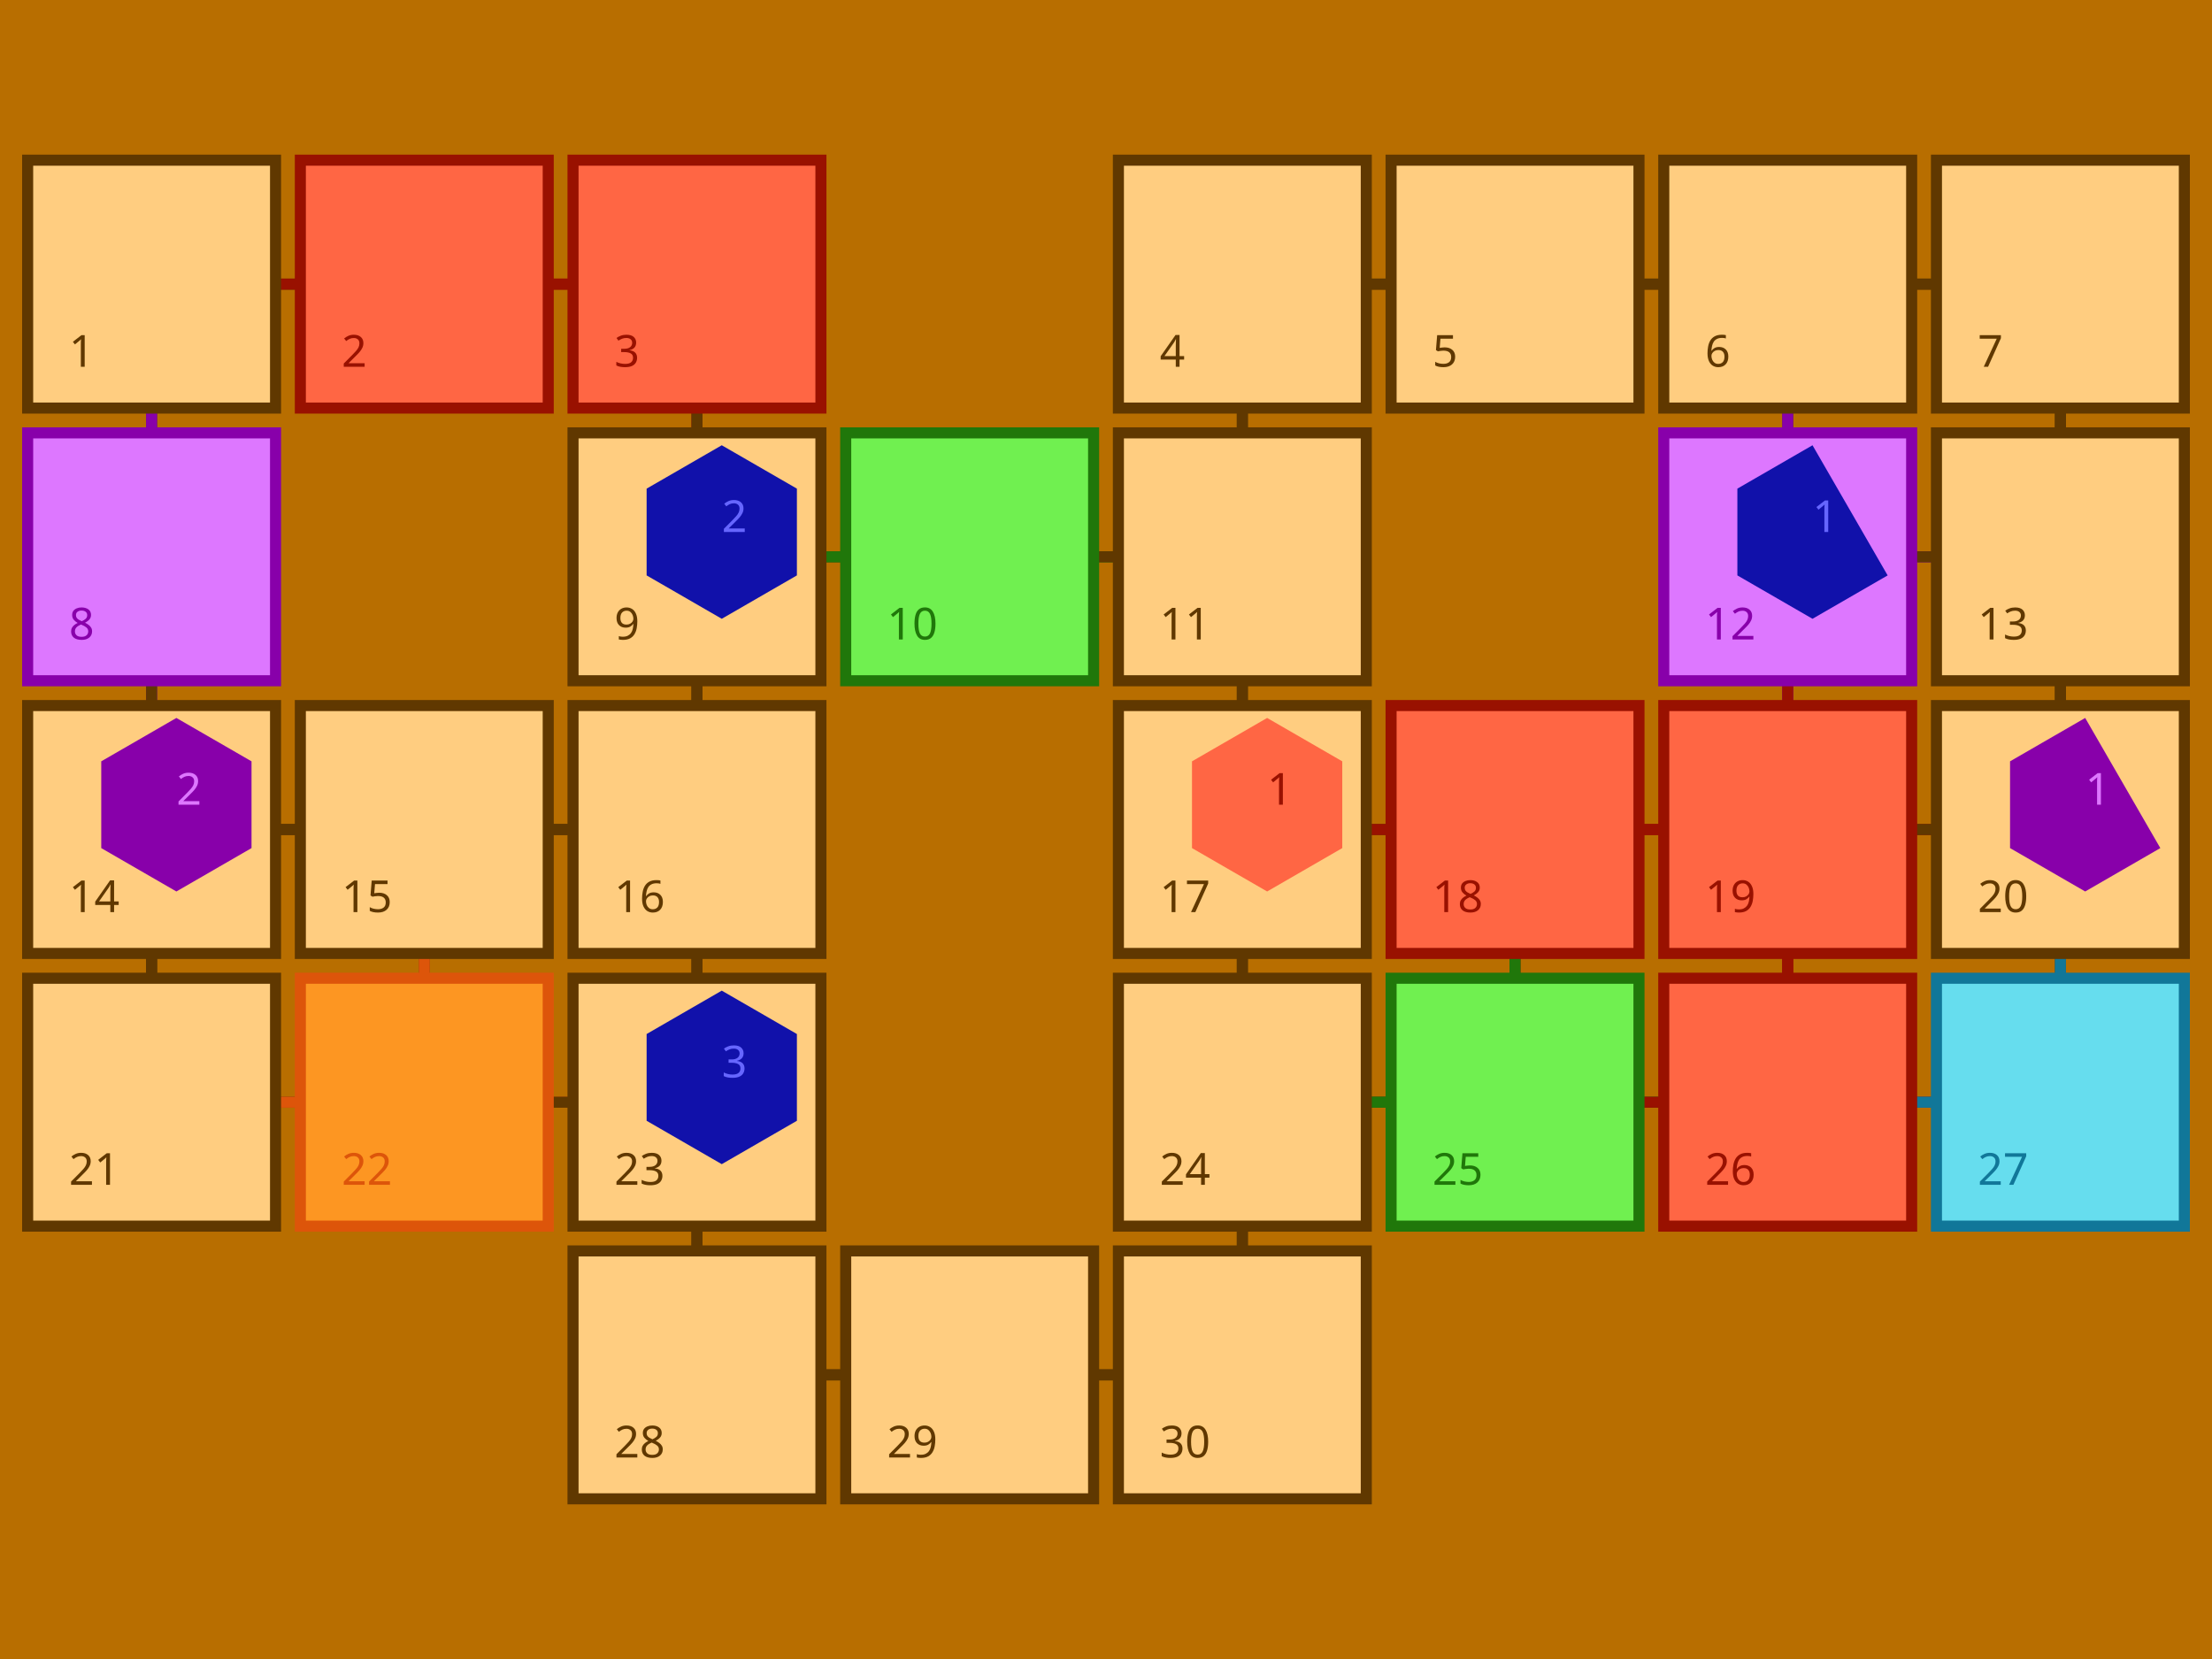
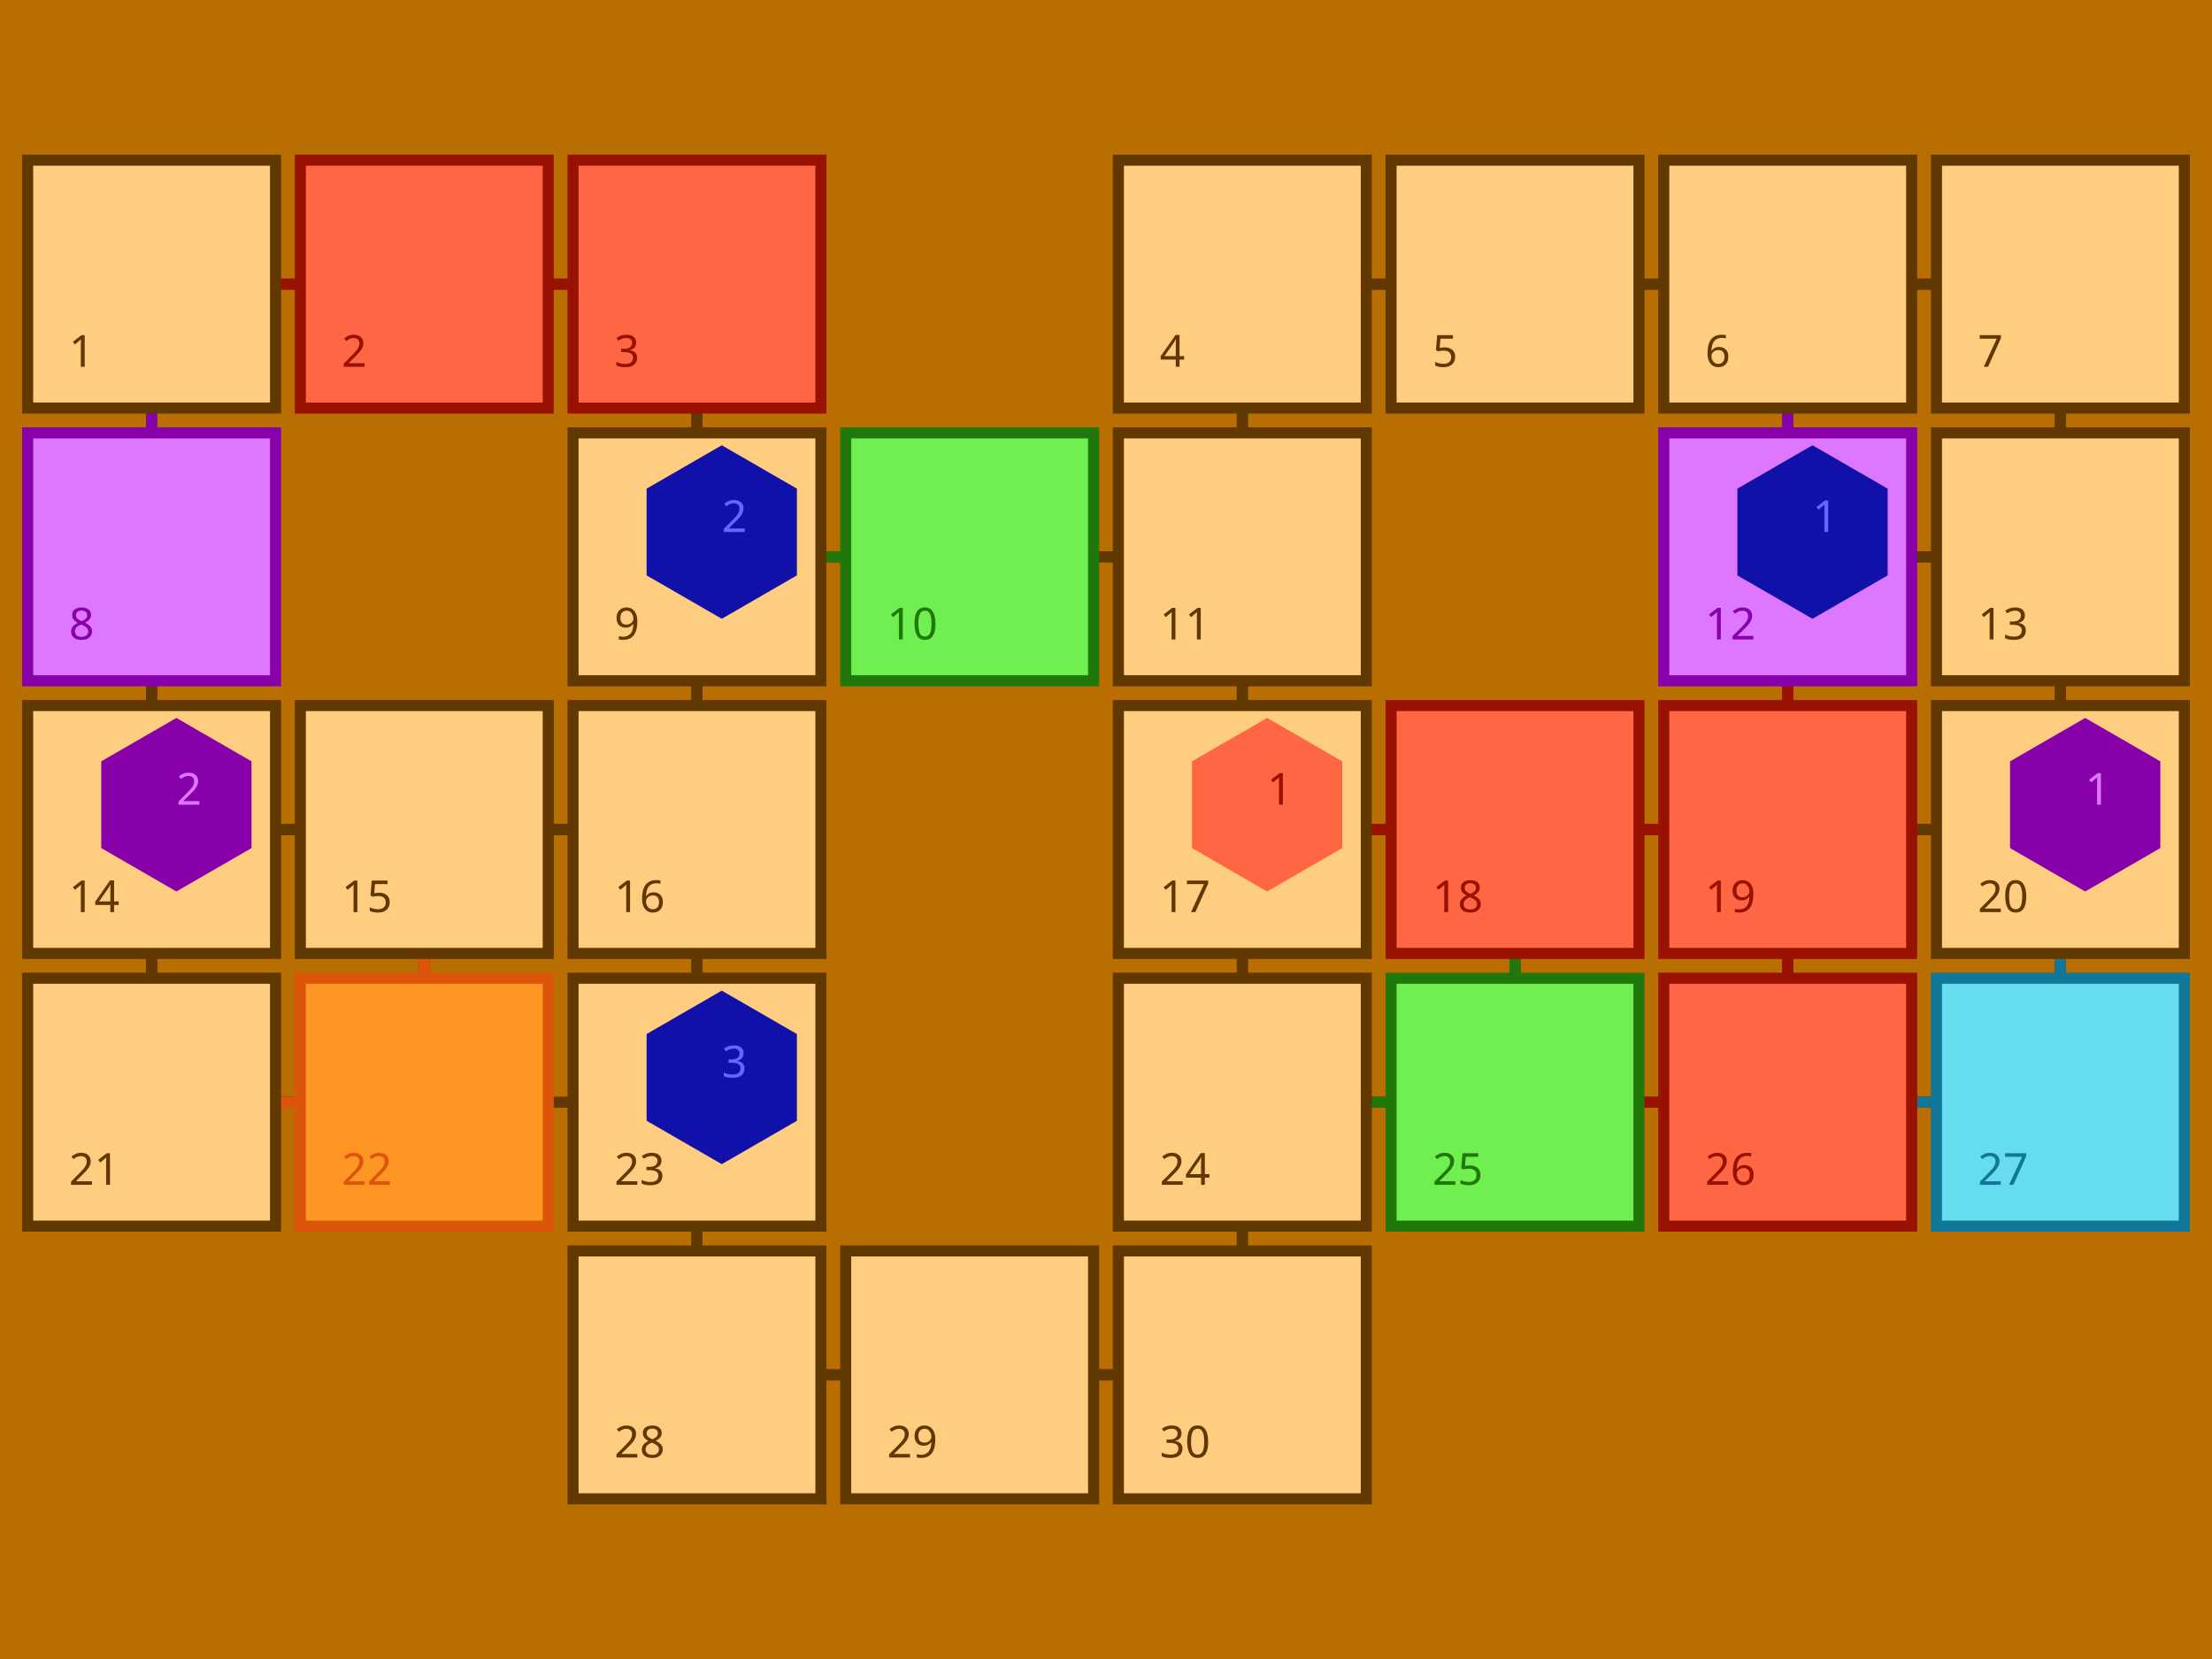
<svg width="800" height="600">
  <polygon points="0,0 0,600 800,600 800,0" fill="#b86e00" />
  <circle r="4" cx="54.828" cy="102.759" fill="#603800" />
  <circle r="4" cx="153.448" cy="102.759" fill="#991100" />
  <circle r="4" cx="252.069" cy="102.759" fill="#991100" />
  <circle r="4" cx="449.31" cy="102.759" fill="#603800" />
  <circle r="4" cx="547.931" cy="102.759" fill="#603800" />
  <circle r="4" cx="646.552" cy="102.759" fill="#603800" />
  <circle r="4" cx="745.172" cy="102.759" fill="#603800" />
  <circle r="4" cx="54.828" cy="201.379" fill="#8800aa" />
  <circle r="4" cx="252.069" cy="201.379" fill="#603800" />
  <circle r="4" cx="350.69" cy="201.379" fill="#20770a" />
  <circle r="4" cx="449.31" cy="201.379" fill="#603800" />
  <circle r="4" cx="646.552" cy="201.379" fill="#8800aa" />
  <circle r="4" cx="745.172" cy="201.379" fill="#603800" />
  <circle r="4" cx="54.828" cy="300.0" fill="#603800" />
  <circle r="4" cx="153.448" cy="300.0" fill="#603800" />
  <circle r="4" cx="252.069" cy="300.0" fill="#603800" />
  <circle r="4" cx="449.31" cy="300.0" fill="#603800" />
  <circle r="4" cx="547.931" cy="300.0" fill="#991100" />
  <circle r="4" cx="646.552" cy="300.0" fill="#991100" />
  <circle r="4" cx="745.172" cy="300.0" fill="#603800" />
  <circle r="4" cx="54.828" cy="398.621" fill="#603800" />
  <circle r="4" cx="153.448" cy="398.621" fill="#dd550a" />
  <circle r="4" cx="252.069" cy="398.621" fill="#603800" />
  <circle r="4" cx="449.31" cy="398.621" fill="#603800" />
  <circle r="4" cx="547.931" cy="398.621" fill="#20770a" />
  <circle r="4" cx="646.552" cy="398.621" fill="#991100" />
  <circle r="4" cx="745.172" cy="398.621" fill="#117799" />
  <circle r="4" cx="252.069" cy="497.241" fill="#603800" />
  <circle r="4" cx="350.69" cy="497.241" fill="#603800" />
  <circle r="4" cx="449.31" cy="497.241" fill="#603800" />
  <line x1="54.828" y1="102.759" x2="54.828" y2="102.759" style="stroke:#603800;stroke-width:4" />
  <line x1="54.828" y1="102.759" x2="153.448" y2="102.759" style="stroke:#603800;stroke-width:4" />
  <line x1="54.828" y1="102.759" x2="54.828" y2="201.379" style="stroke:#603800;stroke-width:4" />
  <line x1="153.448" y1="102.759" x2="54.828" y2="102.759" style="stroke:#991100;stroke-width:4" />
  <line x1="153.448" y1="102.759" x2="153.448" y2="102.759" style="stroke:#991100;stroke-width:4" />
  <line x1="153.448" y1="102.759" x2="252.069" y2="102.759" style="stroke:#991100;stroke-width:4" />
  <line x1="252.069" y1="102.759" x2="153.448" y2="102.759" style="stroke:#991100;stroke-width:4" />
  <line x1="252.069" y1="102.759" x2="252.069" y2="102.759" style="stroke:#991100;stroke-width:4" />
  <line x1="252.069" y1="102.759" x2="252.069" y2="201.379" style="stroke:#991100;stroke-width:4" />
  <line x1="449.31" y1="102.759" x2="449.31" y2="102.759" style="stroke:#603800;stroke-width:4" />
  <line x1="449.31" y1="102.759" x2="547.931" y2="102.759" style="stroke:#603800;stroke-width:4" />
  <line x1="449.31" y1="102.759" x2="449.31" y2="201.379" style="stroke:#603800;stroke-width:4" />
  <line x1="547.931" y1="102.759" x2="449.31" y2="102.759" style="stroke:#603800;stroke-width:4" />
  <line x1="547.931" y1="102.759" x2="547.931" y2="102.759" style="stroke:#603800;stroke-width:4" />
  <line x1="547.931" y1="102.759" x2="646.552" y2="102.759" style="stroke:#603800;stroke-width:4" />
  <line x1="646.552" y1="102.759" x2="547.931" y2="102.759" style="stroke:#603800;stroke-width:4" />
  <line x1="646.552" y1="102.759" x2="646.552" y2="102.759" style="stroke:#603800;stroke-width:4" />
  <line x1="646.552" y1="102.759" x2="745.172" y2="102.759" style="stroke:#603800;stroke-width:4" />
  <line x1="646.552" y1="102.759" x2="646.552" y2="201.379" style="stroke:#603800;stroke-width:4" />
  <line x1="745.172" y1="102.759" x2="646.552" y2="102.759" style="stroke:#603800;stroke-width:4" />
  <line x1="745.172" y1="102.759" x2="745.172" y2="102.759" style="stroke:#603800;stroke-width:4" />
  <line x1="745.172" y1="102.759" x2="745.172" y2="201.379" style="stroke:#603800;stroke-width:4" />
  <line x1="54.828" y1="201.379" x2="54.828" y2="102.759" style="stroke:#8800aa;stroke-width:4" />
  <line x1="54.828" y1="201.379" x2="54.828" y2="201.379" style="stroke:#8800aa;stroke-width:4" />
  <line x1="54.828" y1="201.379" x2="54.828" y2="300.0" style="stroke:#8800aa;stroke-width:4" />
  <line x1="252.069" y1="201.379" x2="252.069" y2="102.759" style="stroke:#603800;stroke-width:4" />
  <line x1="252.069" y1="201.379" x2="252.069" y2="201.379" style="stroke:#603800;stroke-width:4" />
  <line x1="252.069" y1="201.379" x2="350.69" y2="201.379" style="stroke:#603800;stroke-width:4" />
  <line x1="252.069" y1="201.379" x2="252.069" y2="300.0" style="stroke:#603800;stroke-width:4" />
  <line x1="350.69" y1="201.379" x2="252.069" y2="201.379" style="stroke:#20770a;stroke-width:4" />
  <line x1="350.69" y1="201.379" x2="350.69" y2="201.379" style="stroke:#20770a;stroke-width:4" />
  <line x1="350.69" y1="201.379" x2="449.31" y2="201.379" style="stroke:#20770a;stroke-width:4" />
  <line x1="449.31" y1="201.379" x2="449.31" y2="102.759" style="stroke:#603800;stroke-width:4" />
  <line x1="449.31" y1="201.379" x2="350.69" y2="201.379" style="stroke:#603800;stroke-width:4" />
  <line x1="449.31" y1="201.379" x2="449.31" y2="201.379" style="stroke:#603800;stroke-width:4" />
  <line x1="449.31" y1="201.379" x2="449.31" y2="300.0" style="stroke:#603800;stroke-width:4" />
  <line x1="646.552" y1="201.379" x2="646.552" y2="102.759" style="stroke:#8800aa;stroke-width:4" />
  <line x1="646.552" y1="201.379" x2="646.552" y2="201.379" style="stroke:#8800aa;stroke-width:4" />
  <line x1="646.552" y1="201.379" x2="745.172" y2="201.379" style="stroke:#8800aa;stroke-width:4" />
  <line x1="646.552" y1="201.379" x2="646.552" y2="300.0" style="stroke:#8800aa;stroke-width:4" />
  <line x1="745.172" y1="201.379" x2="745.172" y2="102.759" style="stroke:#603800;stroke-width:4" />
  <line x1="745.172" y1="201.379" x2="646.552" y2="201.379" style="stroke:#603800;stroke-width:4" />
  <line x1="745.172" y1="201.379" x2="745.172" y2="201.379" style="stroke:#603800;stroke-width:4" />
  <line x1="745.172" y1="201.379" x2="745.172" y2="300.0" style="stroke:#603800;stroke-width:4" />
  <line x1="54.828" y1="300.0" x2="54.828" y2="201.379" style="stroke:#603800;stroke-width:4" />
  <line x1="54.828" y1="300.0" x2="54.828" y2="300.0" style="stroke:#603800;stroke-width:4" />
  <line x1="54.828" y1="300.0" x2="153.448" y2="300.0" style="stroke:#603800;stroke-width:4" />
  <line x1="54.828" y1="300.0" x2="54.828" y2="398.621" style="stroke:#603800;stroke-width:4" />
  <line x1="153.448" y1="300.0" x2="54.828" y2="300.0" style="stroke:#603800;stroke-width:4" />
  <line x1="153.448" y1="300.0" x2="153.448" y2="300.0" style="stroke:#603800;stroke-width:4" />
  <line x1="153.448" y1="300.0" x2="252.069" y2="300.0" style="stroke:#603800;stroke-width:4" />
  <line x1="153.448" y1="300.0" x2="153.448" y2="398.621" style="stroke:#603800;stroke-width:4" />
  <line x1="252.069" y1="300.0" x2="252.069" y2="201.379" style="stroke:#603800;stroke-width:4" />
  <line x1="252.069" y1="300.0" x2="153.448" y2="300.0" style="stroke:#603800;stroke-width:4" />
  <line x1="252.069" y1="300.0" x2="252.069" y2="300.0" style="stroke:#603800;stroke-width:4" />
  <line x1="252.069" y1="300.0" x2="252.069" y2="398.621" style="stroke:#603800;stroke-width:4" />
  <line x1="449.31" y1="300.0" x2="449.31" y2="201.379" style="stroke:#603800;stroke-width:4" />
  <line x1="449.31" y1="300.0" x2="449.31" y2="300.0" style="stroke:#603800;stroke-width:4" />
  <line x1="449.31" y1="300.0" x2="547.931" y2="300.0" style="stroke:#603800;stroke-width:4" />
  <line x1="449.31" y1="300.0" x2="449.31" y2="398.621" style="stroke:#603800;stroke-width:4" />
  <line x1="547.931" y1="300.0" x2="449.31" y2="300.0" style="stroke:#991100;stroke-width:4" />
  <line x1="547.931" y1="300.0" x2="547.931" y2="300.0" style="stroke:#991100;stroke-width:4" />
  <line x1="547.931" y1="300.0" x2="646.552" y2="300.0" style="stroke:#991100;stroke-width:4" />
  <line x1="547.931" y1="300.0" x2="547.931" y2="398.621" style="stroke:#991100;stroke-width:4" />
  <line x1="646.552" y1="300.0" x2="646.552" y2="201.379" style="stroke:#991100;stroke-width:4" />
  <line x1="646.552" y1="300.0" x2="547.931" y2="300.0" style="stroke:#991100;stroke-width:4" />
  <line x1="646.552" y1="300.0" x2="646.552" y2="300.0" style="stroke:#991100;stroke-width:4" />
  <line x1="646.552" y1="300.0" x2="745.172" y2="300.0" style="stroke:#991100;stroke-width:4" />
  <line x1="646.552" y1="300.0" x2="646.552" y2="398.621" style="stroke:#991100;stroke-width:4" />
  <line x1="745.172" y1="300.0" x2="745.172" y2="201.379" style="stroke:#603800;stroke-width:4" />
  <line x1="745.172" y1="300.0" x2="646.552" y2="300.0" style="stroke:#603800;stroke-width:4" />
  <line x1="745.172" y1="300.0" x2="745.172" y2="300.0" style="stroke:#603800;stroke-width:4" />
  <line x1="745.172" y1="300.0" x2="745.172" y2="398.621" style="stroke:#603800;stroke-width:4" />
  <line x1="54.828" y1="398.621" x2="54.828" y2="300.0" style="stroke:#603800;stroke-width:4" />
  <line x1="54.828" y1="398.621" x2="54.828" y2="398.621" style="stroke:#603800;stroke-width:4" />
  <line x1="54.828" y1="398.621" x2="153.448" y2="398.621" style="stroke:#603800;stroke-width:4" />
  <line x1="153.448" y1="398.621" x2="153.448" y2="300.0" style="stroke:#dd550a;stroke-width:4" />
  <line x1="153.448" y1="398.621" x2="54.828" y2="398.621" style="stroke:#dd550a;stroke-width:4" />
  <line x1="153.448" y1="398.621" x2="153.448" y2="398.621" style="stroke:#dd550a;stroke-width:4" />
  <line x1="153.448" y1="398.621" x2="252.069" y2="398.621" style="stroke:#dd550a;stroke-width:4" />
  <line x1="252.069" y1="398.621" x2="252.069" y2="300.0" style="stroke:#603800;stroke-width:4" />
  <line x1="252.069" y1="398.621" x2="153.448" y2="398.621" style="stroke:#603800;stroke-width:4" />
  <line x1="252.069" y1="398.621" x2="252.069" y2="398.621" style="stroke:#603800;stroke-width:4" />
  <line x1="252.069" y1="398.621" x2="252.069" y2="497.241" style="stroke:#603800;stroke-width:4" />
  <line x1="449.31" y1="398.621" x2="449.31" y2="300.0" style="stroke:#603800;stroke-width:4" />
  <line x1="449.31" y1="398.621" x2="449.31" y2="398.621" style="stroke:#603800;stroke-width:4" />
  <line x1="449.31" y1="398.621" x2="547.931" y2="398.621" style="stroke:#603800;stroke-width:4" />
  <line x1="449.31" y1="398.621" x2="449.31" y2="497.241" style="stroke:#603800;stroke-width:4" />
  <line x1="547.931" y1="398.621" x2="547.931" y2="300.0" style="stroke:#20770a;stroke-width:4" />
  <line x1="547.931" y1="398.621" x2="449.31" y2="398.621" style="stroke:#20770a;stroke-width:4" />
  <line x1="547.931" y1="398.621" x2="547.931" y2="398.621" style="stroke:#20770a;stroke-width:4" />
  <line x1="547.931" y1="398.621" x2="646.552" y2="398.621" style="stroke:#20770a;stroke-width:4" />
  <line x1="646.552" y1="398.621" x2="646.552" y2="300.0" style="stroke:#991100;stroke-width:4" />
  <line x1="646.552" y1="398.621" x2="547.931" y2="398.621" style="stroke:#991100;stroke-width:4" />
  <line x1="646.552" y1="398.621" x2="646.552" y2="398.621" style="stroke:#991100;stroke-width:4" />
  <line x1="646.552" y1="398.621" x2="745.172" y2="398.621" style="stroke:#991100;stroke-width:4" />
  <line x1="745.172" y1="398.621" x2="745.172" y2="300.0" style="stroke:#117799;stroke-width:4" />
  <line x1="745.172" y1="398.621" x2="646.552" y2="398.621" style="stroke:#117799;stroke-width:4" />
  <line x1="745.172" y1="398.621" x2="745.172" y2="398.621" style="stroke:#117799;stroke-width:4" />
  <line x1="252.069" y1="497.241" x2="252.069" y2="398.621" style="stroke:#603800;stroke-width:4" />
  <line x1="252.069" y1="497.241" x2="252.069" y2="497.241" style="stroke:#603800;stroke-width:4" />
  <line x1="252.069" y1="497.241" x2="350.69" y2="497.241" style="stroke:#603800;stroke-width:4" />
  <line x1="350.69" y1="497.241" x2="252.069" y2="497.241" style="stroke:#603800;stroke-width:4" />
  <line x1="350.69" y1="497.241" x2="350.69" y2="497.241" style="stroke:#603800;stroke-width:4" />
  <line x1="350.69" y1="497.241" x2="449.31" y2="497.241" style="stroke:#603800;stroke-width:4" />
  <line x1="449.31" y1="497.241" x2="449.31" y2="398.621" style="stroke:#603800;stroke-width:4" />
  <line x1="449.31" y1="497.241" x2="350.69" y2="497.241" style="stroke:#603800;stroke-width:4" />
  <line x1="449.31" y1="497.241" x2="449.31" y2="497.241" style="stroke:#603800;stroke-width:4" />
  <polygon points="10.0,147.586 10.0,57.931 99.655,57.931 99.655,147.586" style="fill:#ffcd80;stroke:#603800;stroke-width:4" />
  <polygon points="108.621,147.586 108.621,57.931 198.276,57.931 198.276,147.586" style="fill:#ff6644;stroke:#991100;stroke-width:4" />
  <polygon points="207.241,147.586 207.241,57.931 296.897,57.931 296.897,147.586" style="fill:#ff6644;stroke:#991100;stroke-width:4" />
  <polygon points="404.483,147.586 404.483,57.931 494.138,57.931 494.138,147.586" style="fill:#ffcd80;stroke:#603800;stroke-width:4" />
  <polygon points="503.103,147.586 503.103,57.931 592.759,57.931 592.759,147.586" style="fill:#ffcd80;stroke:#603800;stroke-width:4" />
  <polygon points="601.724,147.586 601.724,57.931 691.379,57.931 691.379,147.586" style="fill:#ffcd80;stroke:#603800;stroke-width:4" />
  <polygon points="700.345,147.586 700.345,57.931 790.0,57.931 790.0,147.586" style="fill:#ffcd80;stroke:#603800;stroke-width:4" />
  <polygon points="10.0,246.207 10.0,156.552 99.655,156.552 99.655,246.207" style="fill:#dd77ff;stroke:#8800aa;stroke-width:4" />
  <polygon points="207.241,246.207 207.241,156.552 296.897,156.552 296.897,246.207" style="fill:#ffcd80;stroke:#603800;stroke-width:4" />
  <polygon points="305.862,246.207 305.862,156.552 395.517,156.552 395.517,246.207" style="fill:#70f050;stroke:#20770a;stroke-width:4" />
  <polygon points="404.483,246.207 404.483,156.552 494.138,156.552 494.138,246.207" style="fill:#ffcd80;stroke:#603800;stroke-width:4" />
  <polygon points="601.724,246.207 601.724,156.552 691.379,156.552 691.379,246.207" style="fill:#dd77ff;stroke:#8800aa;stroke-width:4" />
  <polygon points="700.345,246.207 700.345,156.552 790.0,156.552 790.0,246.207" style="fill:#ffcd80;stroke:#603800;stroke-width:4" />
  <polygon points="10.0,344.828 10.0,255.172 99.655,255.172 99.655,344.828" style="fill:#ffcd80;stroke:#603800;stroke-width:4" />
  <polygon points="108.621,344.828 108.621,255.172 198.276,255.172 198.276,344.828" style="fill:#ffcd80;stroke:#603800;stroke-width:4" />
  <polygon points="207.241,344.828 207.241,255.172 296.897,255.172 296.897,344.828" style="fill:#ffcd80;stroke:#603800;stroke-width:4" />
  <polygon points="404.483,344.828 404.483,255.172 494.138,255.172 494.138,344.828" style="fill:#ffcd80;stroke:#603800;stroke-width:4" />
  <polygon points="503.103,344.828 503.103,255.172 592.759,255.172 592.759,344.828" style="fill:#ff6644;stroke:#991100;stroke-width:4" />
  <polygon points="601.724,344.828 601.724,255.172 691.379,255.172 691.379,344.828" style="fill:#ff6644;stroke:#991100;stroke-width:4" />
  <polygon points="700.345,344.828 700.345,255.172 790.0,255.172 790.0,344.828" style="fill:#ffcd80;stroke:#603800;stroke-width:4" />
  <polygon points="10.0,443.448 10.0,353.793 99.655,353.793 99.655,443.448" style="fill:#ffcd80;stroke:#603800;stroke-width:4" />
  <polygon points="108.621,443.448 108.621,353.793 198.276,353.793 198.276,443.448" style="fill:#fd9622;stroke:#dd550a;stroke-width:4" />
  <polygon points="207.241,443.448 207.241,353.793 296.897,353.793 296.897,443.448" style="fill:#ffcd80;stroke:#603800;stroke-width:4" />
  <polygon points="404.483,443.448 404.483,353.793 494.138,353.793 494.138,443.448" style="fill:#ffcd80;stroke:#603800;stroke-width:4" />
  <polygon points="503.103,443.448 503.103,353.793 592.759,353.793 592.759,443.448" style="fill:#70f050;stroke:#20770a;stroke-width:4" />
  <polygon points="601.724,443.448 601.724,353.793 691.379,353.793 691.379,443.448" style="fill:#ff6644;stroke:#991100;stroke-width:4" />
  <polygon points="700.345,443.448 700.345,353.793 790.0,353.793 790.0,443.448" style="fill:#66ddee;stroke:#117799;stroke-width:4" />
  <polygon points="207.241,542.069 207.241,452.414 296.897,452.414 296.897,542.069" style="fill:#ffcd80;stroke:#603800;stroke-width:4" />
  <polygon points="305.862,542.069 305.862,452.414 395.517,452.414 395.517,542.069" style="fill:#ffcd80;stroke:#603800;stroke-width:4" />
  <polygon points="404.483,542.069 404.483,452.414 494.138,452.414 494.138,542.069" style="fill:#ffcd80;stroke:#603800;stroke-width:4" />
  <text x="24.943" y="132.644" fill="#603800" font-family="Verdana" font-size="16">1</text>" /&gt;
<text x="123.563" y="132.644" fill="#991100" font-family="Verdana" font-size="16">2</text>" /&gt;
<text x="222.184" y="132.644" fill="#991100" font-family="Verdana" font-size="16">3</text>" /&gt;
<text x="419.425" y="132.644" fill="#603800" font-family="Verdana" font-size="16">4</text>" /&gt;
<text x="518.046" y="132.644" fill="#603800" font-family="Verdana" font-size="16">5</text>" /&gt;
<text x="616.667" y="132.644" fill="#603800" font-family="Verdana" font-size="16">6</text>" /&gt;
<text x="715.287" y="132.644" fill="#603800" font-family="Verdana" font-size="16">7</text>" /&gt;
<text x="24.943" y="231.264" fill="#8800aa" font-family="Verdana" font-size="16">8</text>" /&gt;
<text x="222.184" y="231.264" fill="#603800" font-family="Verdana" font-size="16">9</text>" /&gt;
<text x="320.805" y="231.264" fill="#20770a" font-family="Verdana" font-size="16">10</text>" /&gt;
<text x="419.425" y="231.264" fill="#603800" font-family="Verdana" font-size="16">11</text>" /&gt;
<text x="616.667" y="231.264" fill="#8800aa" font-family="Verdana" font-size="16">12</text>" /&gt;
<text x="715.287" y="231.264" fill="#603800" font-family="Verdana" font-size="16">13</text>" /&gt;
<text x="24.943" y="329.885" fill="#603800" font-family="Verdana" font-size="16">14</text>" /&gt;
<text x="123.563" y="329.885" fill="#603800" font-family="Verdana" font-size="16">15</text>" /&gt;
<text x="222.184" y="329.885" fill="#603800" font-family="Verdana" font-size="16">16</text>" /&gt;
<text x="419.425" y="329.885" fill="#603800" font-family="Verdana" font-size="16">17</text>" /&gt;
<text x="518.046" y="329.885" fill="#991100" font-family="Verdana" font-size="16">18</text>" /&gt;
<text x="616.667" y="329.885" fill="#991100" font-family="Verdana" font-size="16">19</text>" /&gt;
<text x="715.287" y="329.885" fill="#603800" font-family="Verdana" font-size="16">20</text>" /&gt;
<text x="24.943" y="428.506" fill="#603800" font-family="Verdana" font-size="16">21</text>" /&gt;
<text x="123.563" y="428.506" fill="#dd550a" font-family="Verdana" font-size="16">22</text>" /&gt;
<text x="222.184" y="428.506" fill="#603800" font-family="Verdana" font-size="16">23</text>" /&gt;
<text x="419.425" y="428.506" fill="#603800" font-family="Verdana" font-size="16">24</text>" /&gt;
<text x="518.046" y="428.506" fill="#20770a" font-family="Verdana" font-size="16">25</text>" /&gt;
<text x="616.667" y="428.506" fill="#991100" font-family="Verdana" font-size="16">26</text>" /&gt;
<text x="715.287" y="428.506" fill="#117799" font-family="Verdana" font-size="16">27</text>" /&gt;
<text x="222.184" y="527.126" fill="#603800" font-family="Verdana" font-size="16">28</text>" /&gt;
<text x="320.805" y="527.126" fill="#603800" font-family="Verdana" font-size="16">29</text>" /&gt;
<text x="419.425" y="527.126" fill="#603800" font-family="Verdana" font-size="16">30</text>" /&gt;
<polygon points="233.859,176.724 261.034,161.034 288.21,176.724 288.21,208.103 261.034,223.793 233.859,208.103" fill="#1111aa" />
  <text x="261.034" y="192.414" fill="#6666ff" font-family="Verdana" font-size="16">2</text>" /&gt;
- <polygon points="628.342,208.103 628.342,176.724 655.517,161.034 682.693,208.103 655.517,223.793" fill="#1111aa" />
+ <polygon points="628.342,176.724 655.517,161.034 682.693,176.724 682.693,208.103 655.517,223.793 628.342,208.103" fill="#1111aa" />
  <text x="655.517" y="192.414" fill="#6666ff" font-family="Verdana" font-size="16">1</text>" /&gt;
<polygon points="36.618,275.345 63.793,259.655 90.968,275.345 90.968,306.724 63.793,322.414 36.618,306.724" fill="#8800aa" />
  <text x="63.793" y="291.034" fill="#dd77ff" font-family="Verdana" font-size="16">2</text>" /&gt;
- <polygon points="431.101,306.724 431.101,275.345 458.276,259.655 485.451,275.345 485.451,306.724 458.276,322.414" fill="#ff6644" />
+ <polygon points="431.101,275.345 458.276,259.655 485.451,275.345 485.451,306.724 458.276,322.414 431.101,306.724" fill="#ff6644" />
  <text x="458.276" y="291.034" fill="#991100" font-family="Verdana" font-size="16">1</text>" /&gt;
- <polygon points="726.963,306.724 726.963,275.345 754.138,259.655 781.313,306.724 754.138,322.414" fill="#8800aa" />
+ <polygon points="726.963,275.345 754.138,259.655 781.313,275.345 781.313,306.724 754.138,322.414 726.963,306.724" fill="#8800aa" />
  <text x="754.138" y="291.034" fill="#dd77ff" font-family="Verdana" font-size="16">1</text>" /&gt;
<polygon points="233.859,373.966 261.034,358.276 288.21,373.966 288.21,405.345 261.034,421.034 233.859,405.345" fill="#1111aa" />
  <text x="261.034" y="389.655" fill="#6666ff" font-family="Verdana" font-size="16">3</text>" /&gt;
</svg>
